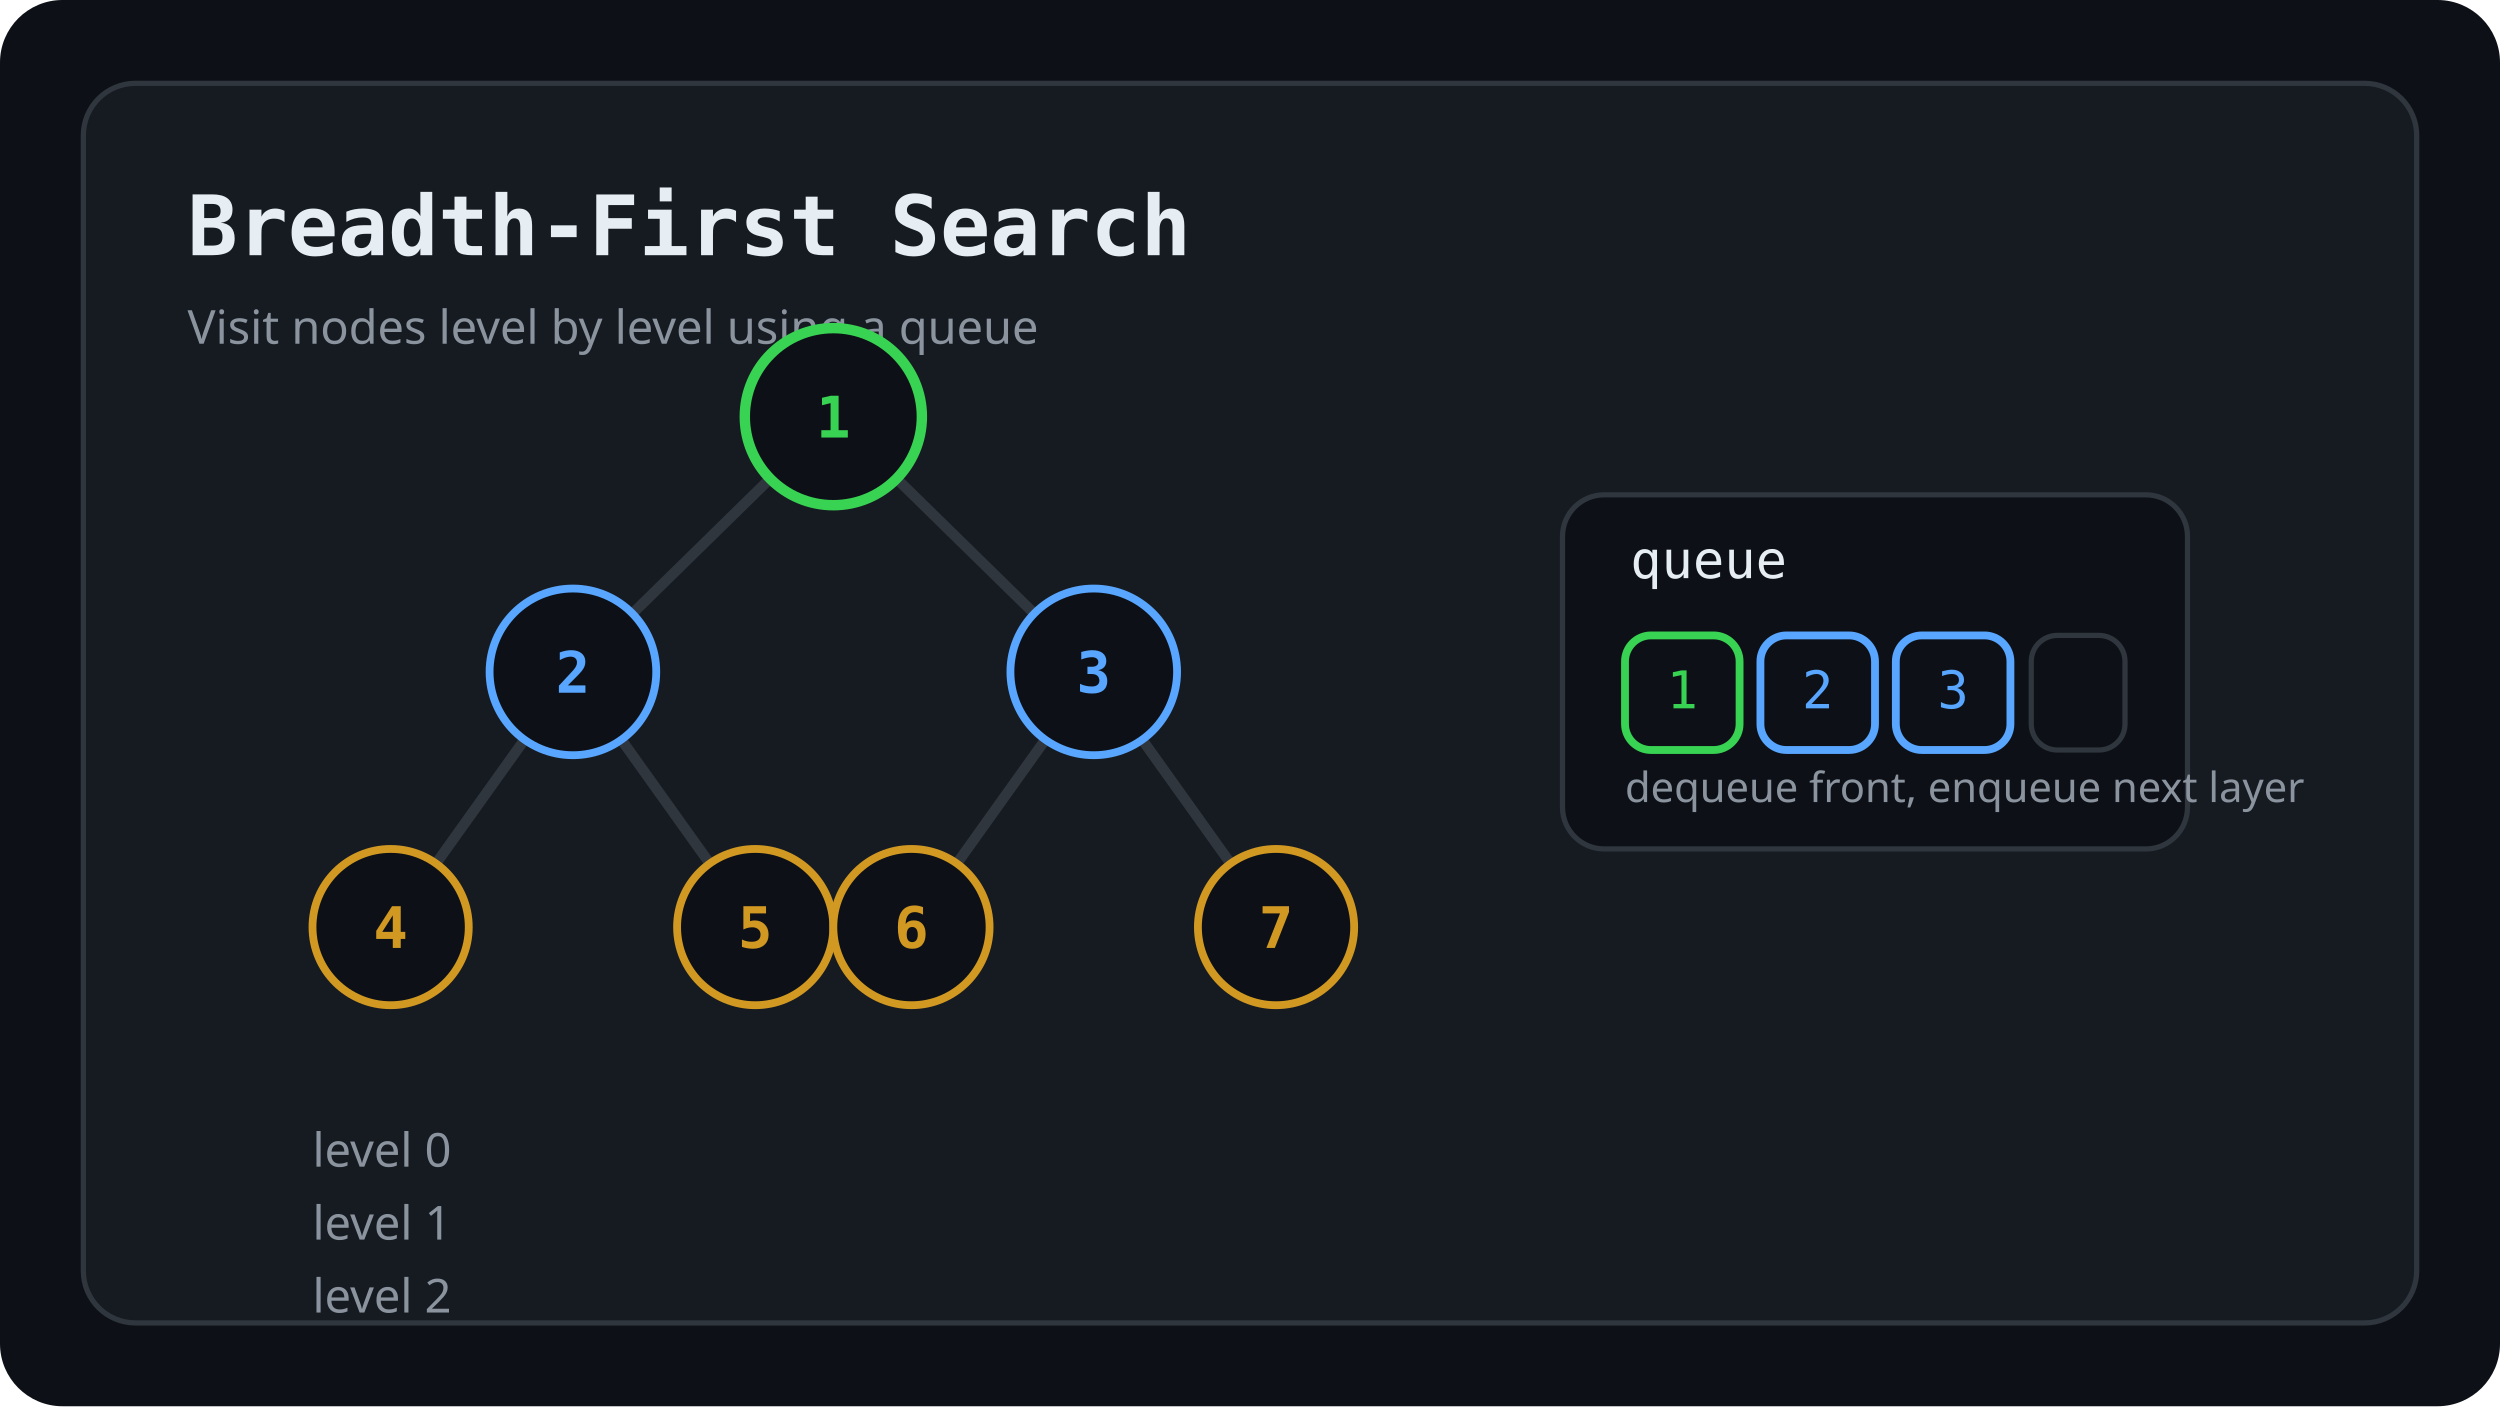
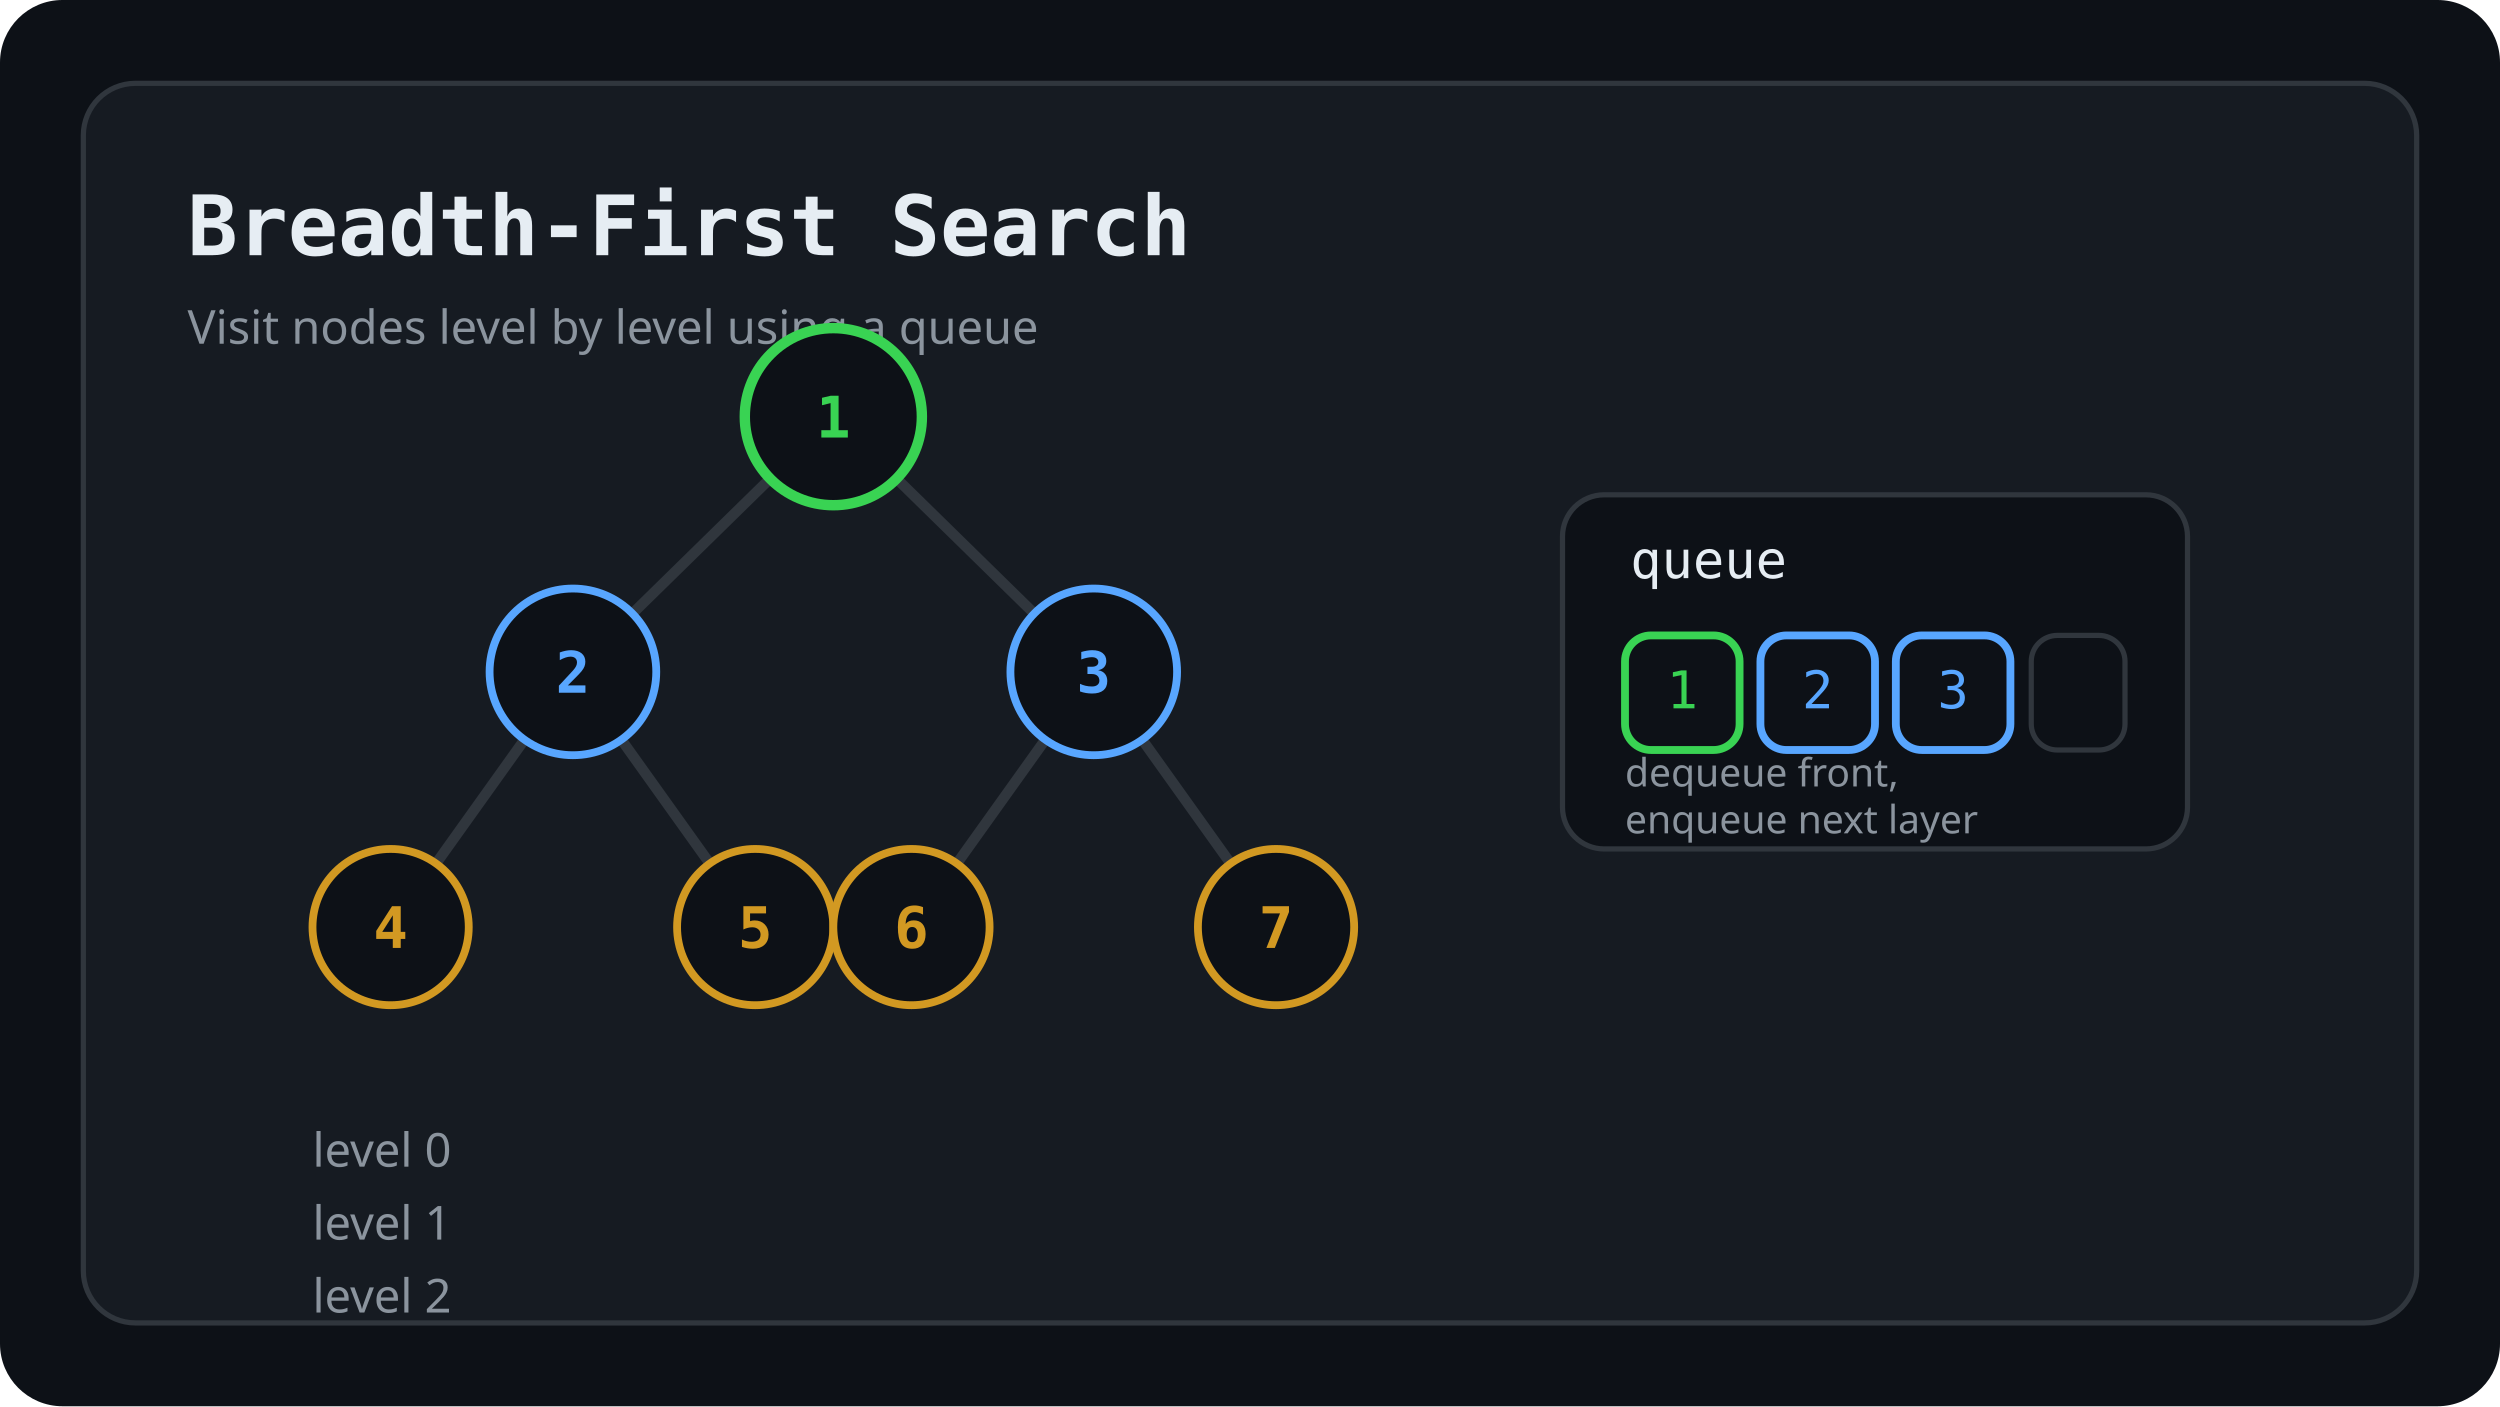
<svg xmlns="http://www.w3.org/2000/svg" width="960" height="540" viewBox="0 0 960 540" fill="none">
  <rect width="960" height="540" rx="24" fill="#0D1117" />
  <rect x="32" y="32" width="896" height="476" rx="20" fill="#161B22" stroke="#30363D" stroke-width="2" />
  <text x="72" y="98" fill="#E6EDF3" font-family="JetBrains Mono, monospace" font-size="32" font-weight="700">Breadth-First Search</text>
  <text x="72" y="132" fill="#8B949E" font-family="IBM Plex Sans, sans-serif" font-size="18">Visit nodes level by level using a queue</text>
  <g stroke="#30363D" stroke-width="4" stroke-linecap="round">
    <path d="M320 160L220 258" />
    <path d="M320 160L420 258" />
    <path d="M220 258L150 356" />
    <path d="M220 258L290 356" />
    <path d="M420 258L350 356" />
    <path d="M420 258L490 356" />
  </g>
  <g font-family="JetBrains Mono, monospace" font-size="22" font-weight="700" text-anchor="middle">
    <circle cx="320" cy="160" r="34" fill="#0D1117" stroke="#39D353" stroke-width="4" />
    <text x="320" y="168" fill="#39D353">1</text>
    <circle cx="220" cy="258" r="32" fill="#0D1117" stroke="#58A6FF" stroke-width="3" />
    <text x="220" y="266" fill="#58A6FF">2</text>
    <circle cx="420" cy="258" r="32" fill="#0D1117" stroke="#58A6FF" stroke-width="3" />
    <text x="420" y="266" fill="#58A6FF">3</text>
    <circle cx="150" cy="356" r="30" fill="#0D1117" stroke="#D29922" stroke-width="3" />
    <text x="150" y="364" fill="#D29922">4</text>
    <circle cx="290" cy="356" r="30" fill="#0D1117" stroke="#D29922" stroke-width="3" />
    <text x="290" y="364" fill="#D29922">5</text>
    <circle cx="350" cy="356" r="30" fill="#0D1117" stroke="#D29922" stroke-width="3" />
    <text x="350" y="364" fill="#D29922">6</text>
    <circle cx="490" cy="356" r="30" fill="#0D1117" stroke="#D29922" stroke-width="3" />
    <text x="490" y="364" fill="#D29922">7</text>
  </g>
  <text x="120" y="448" fill="#8B949E" font-family="IBM Plex Sans, sans-serif" font-size="18">level 0</text>
  <text x="120" y="476" fill="#8B949E" font-family="IBM Plex Sans, sans-serif" font-size="18">level 1</text>
  <text x="120" y="504" fill="#8B949E" font-family="IBM Plex Sans, sans-serif" font-size="18">level 2</text>
  <g transform="translate(600 190)">
    <rect x="0" y="0" width="240" height="136" rx="16" fill="#0D1117" stroke="#30363D" stroke-width="2" />
    <text x="26" y="32" fill="#E6EDF3" font-family="JetBrains Mono, monospace" font-size="20">queue</text>
    <rect x="24" y="54" width="44" height="44" rx="10" fill="#0D1117" stroke="#39D353" stroke-width="3" />
    <rect x="76" y="54" width="44" height="44" rx="10" fill="#0D1117" stroke="#58A6FF" stroke-width="3" />
    <rect x="128" y="54" width="44" height="44" rx="10" fill="#0D1117" stroke="#58A6FF" stroke-width="3" />
    <rect x="180" y="54" width="36" height="44" rx="10" fill="#0D1117" stroke="#30363D" stroke-width="2" />
    <text x="46" y="82" text-anchor="middle" fill="#39D353" font-family="JetBrains Mono, monospace" font-size="20">1</text>
    <text x="98" y="82" text-anchor="middle" fill="#58A6FF" font-family="JetBrains Mono, monospace" font-size="20">2</text>
    <text x="150" y="82" text-anchor="middle" fill="#58A6FF" font-family="JetBrains Mono, monospace" font-size="20">3</text>
-     <text x="24" y="118" fill="#8B949E" font-family="IBM Plex Sans, sans-serif" font-size="16">dequeue front, enqueue next layer</text>
+     <text x="24" y="112" fill="#8B949E" font-family="IBM Plex Sans, sans-serif" font-size="15">dequeue front,</text>
+     <text x="24" y="130" fill="#8B949E" font-family="IBM Plex Sans, sans-serif" font-size="15">enqueue next layer</text>
  </g>
</svg>
